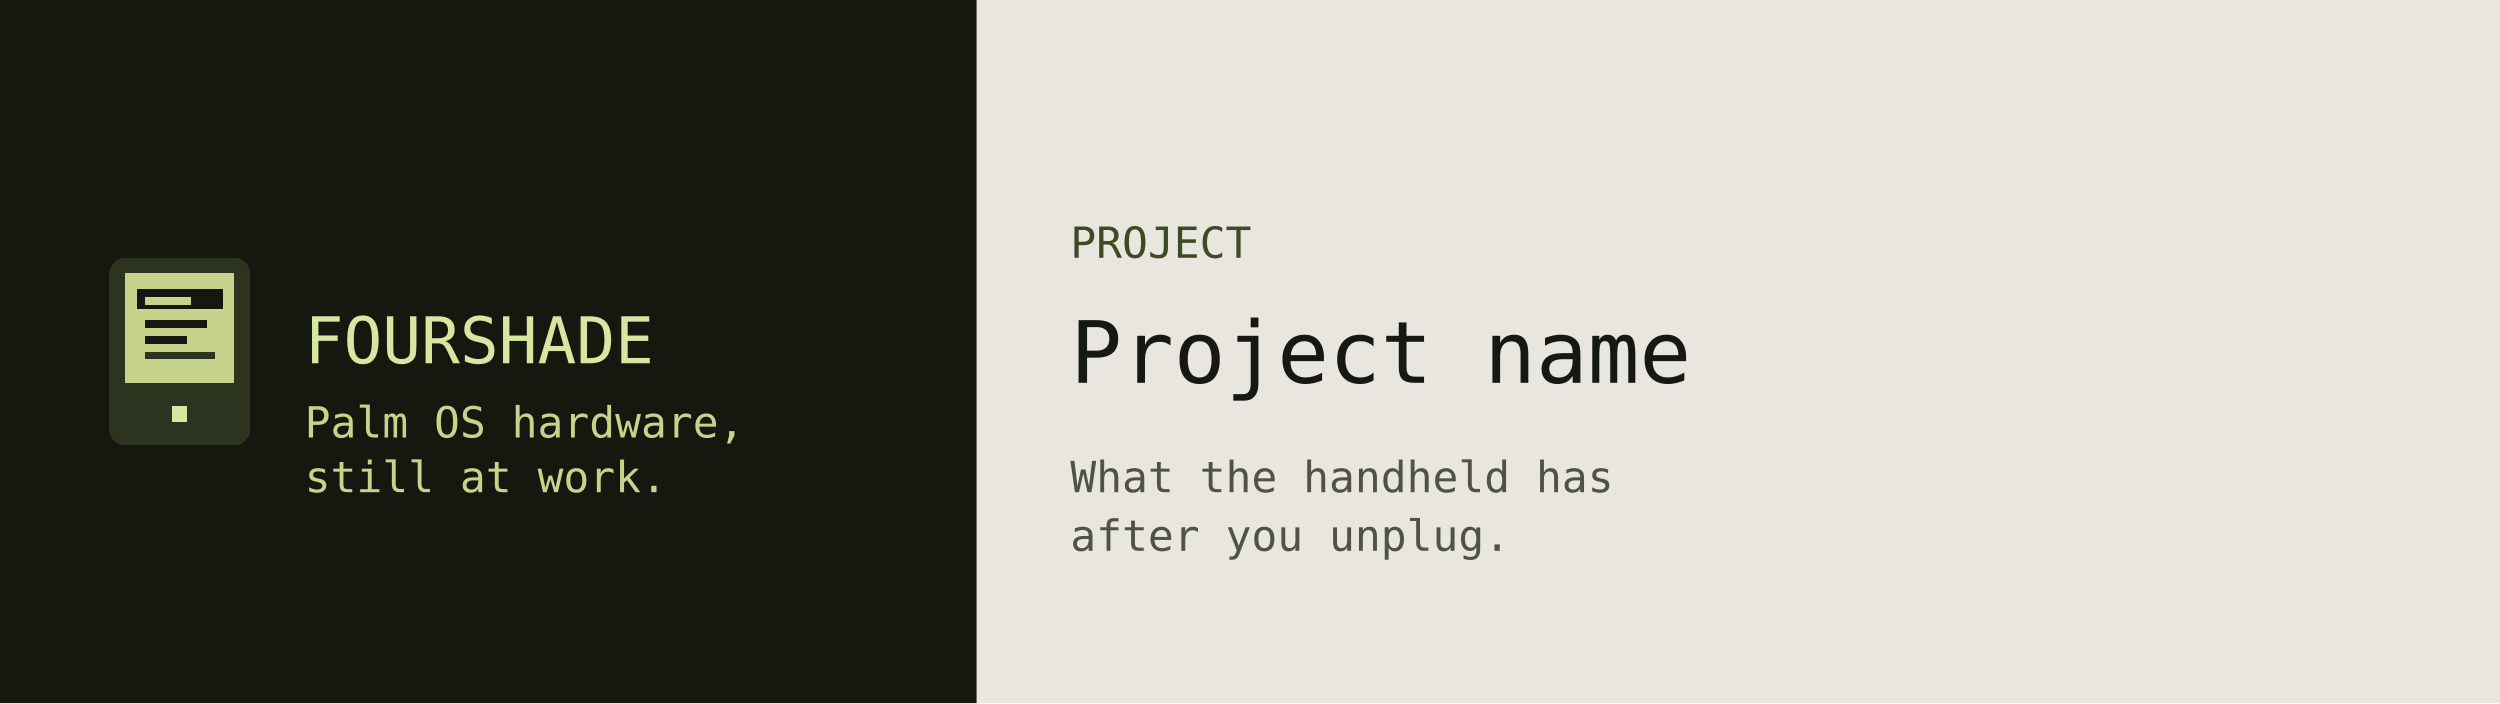
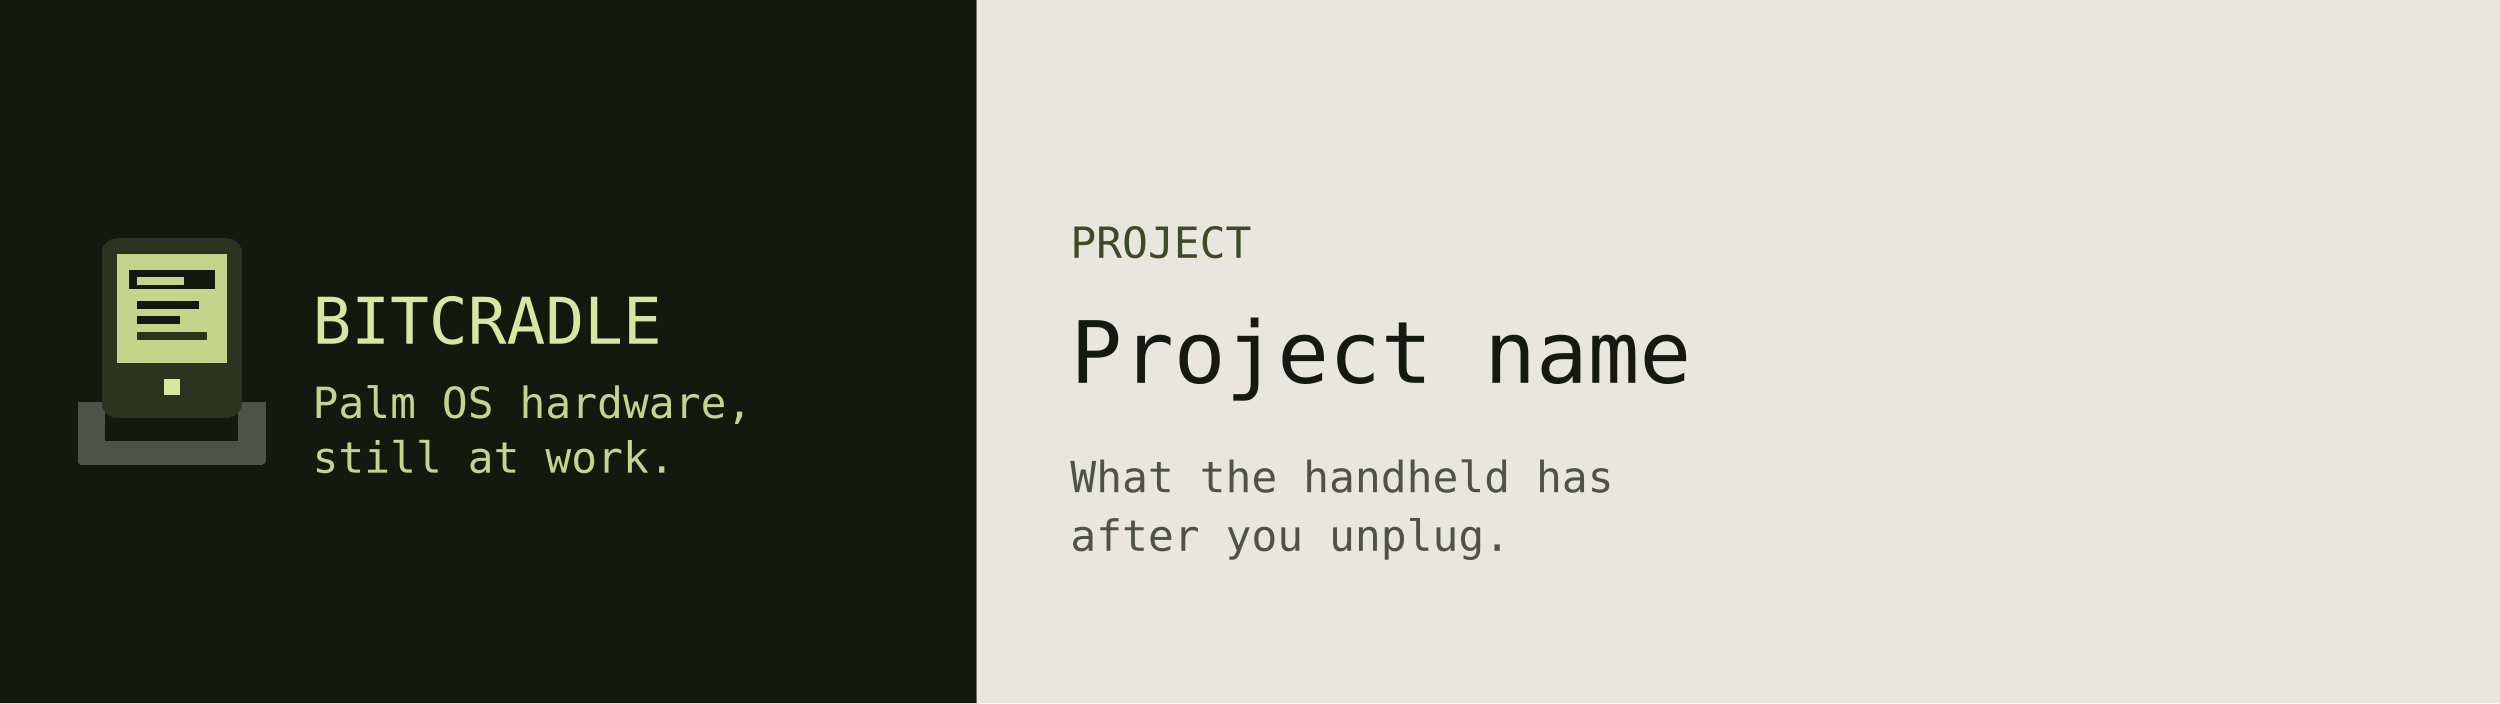
<svg xmlns="http://www.w3.org/2000/svg" width="1280" height="360" viewBox="0 0 1280 360" role="img">
  <rect x="0" y="0" width="1280" height="360" fill="#E8E6DE" />
  <rect x="0" y="0" width="500" height="360" fill="#14180F" />
  <g shape-rendering="crispEdges">
-     <rect x="56" y="132" width="72" height="96" rx="8" fill="#2C3420" />
-     <rect x="64" y="140" width="56" height="56" fill="#C5D48A" />
-     <rect x="70" y="148" width="44" height="10" fill="#14180F" />
-     <rect x="74" y="152" width="24" height="4" fill="#C5D48A" />
-     <rect x="74" y="164" width="32" height="4" fill="#14180F" />
-     <rect x="74" y="172" width="22" height="4" fill="#14180F" />
-     <rect x="74" y="180" width="36" height="4" fill="#2C3420" />
-     <rect x="88" y="208" width="8" height="8" fill="#D7E7A1" />
+     <rect x="40" y="206" width="14" height="24" fill="#4E524A" />
+     <rect x="122" y="206" width="14" height="24" fill="#4E524A" />
+     <rect x="40" y="226" width="96" height="12" rx="2" fill="#4E524A" />
+     <rect x="52" y="122" width="72" height="92" rx="8" fill="#2C3420" />
+     <rect x="60" y="130" width="56" height="56" fill="#C5D48A" />
+     <rect x="66" y="138" width="44" height="10" fill="#14180F" />
+     <rect x="70" y="142" width="24" height="4" fill="#C5D48A" />
+     <rect x="70" y="154" width="32" height="4" fill="#14180F" />
+     <rect x="70" y="162" width="22" height="4" fill="#14180F" />
+     <rect x="70" y="170" width="36" height="4" fill="#2C3420" />
+     <rect x="84" y="194" width="8" height="8" fill="#D7E7A1" />
  </g>
-   <text id="edit-collection" x="156" y="186" fill="#D7E7A1" font-size="33" font-family="Departure Mono, monospace" text-anchor="start">FOURSHADE</text>
-   <text id="edit-tagline-1" x="156" y="224" fill="#C5D48A" font-size="22" font-family="Departure Mono, monospace" text-anchor="start">Palm OS hardware,</text>
-   <text id="edit-tagline-2" x="156" y="252" fill="#C5D48A" font-size="22" font-family="Departure Mono, monospace" text-anchor="start">still at work.</text>
+   <text id="edit-collection" x="160" y="176" fill="#D7E7A1" font-size="33" font-family="Departure Mono, monospace" text-anchor="start">BITCRADLE</text>
+   <text id="edit-tagline-1" x="160" y="214" fill="#C5D48A" font-size="22" font-family="Departure Mono, monospace" text-anchor="start">Palm OS hardware,</text>
+   <text id="edit-tagline-2" x="160" y="242" fill="#C5D48A" font-size="22" font-family="Departure Mono, monospace" text-anchor="start">still at work.</text>
  <text id="edit-kicker" x="548" y="132" fill="#3E4A24" font-size="22" font-family="Departure Mono, monospace" text-anchor="start">PROJECT</text>
  <text id="edit-title" x="548" y="196" fill="#161814" font-size="44" font-family="Departure Mono, monospace" text-anchor="start">Project name</text>
  <text id="edit-pitch-1" x="548" y="252" fill="#4E524A" font-size="22" font-family="Departure Mono, monospace" text-anchor="start">What the handheld has</text>
  <text id="edit-pitch-2" x="548" y="282" fill="#4E524A" font-size="22" font-family="Departure Mono, monospace" text-anchor="start">after you unplug.</text>
</svg>
